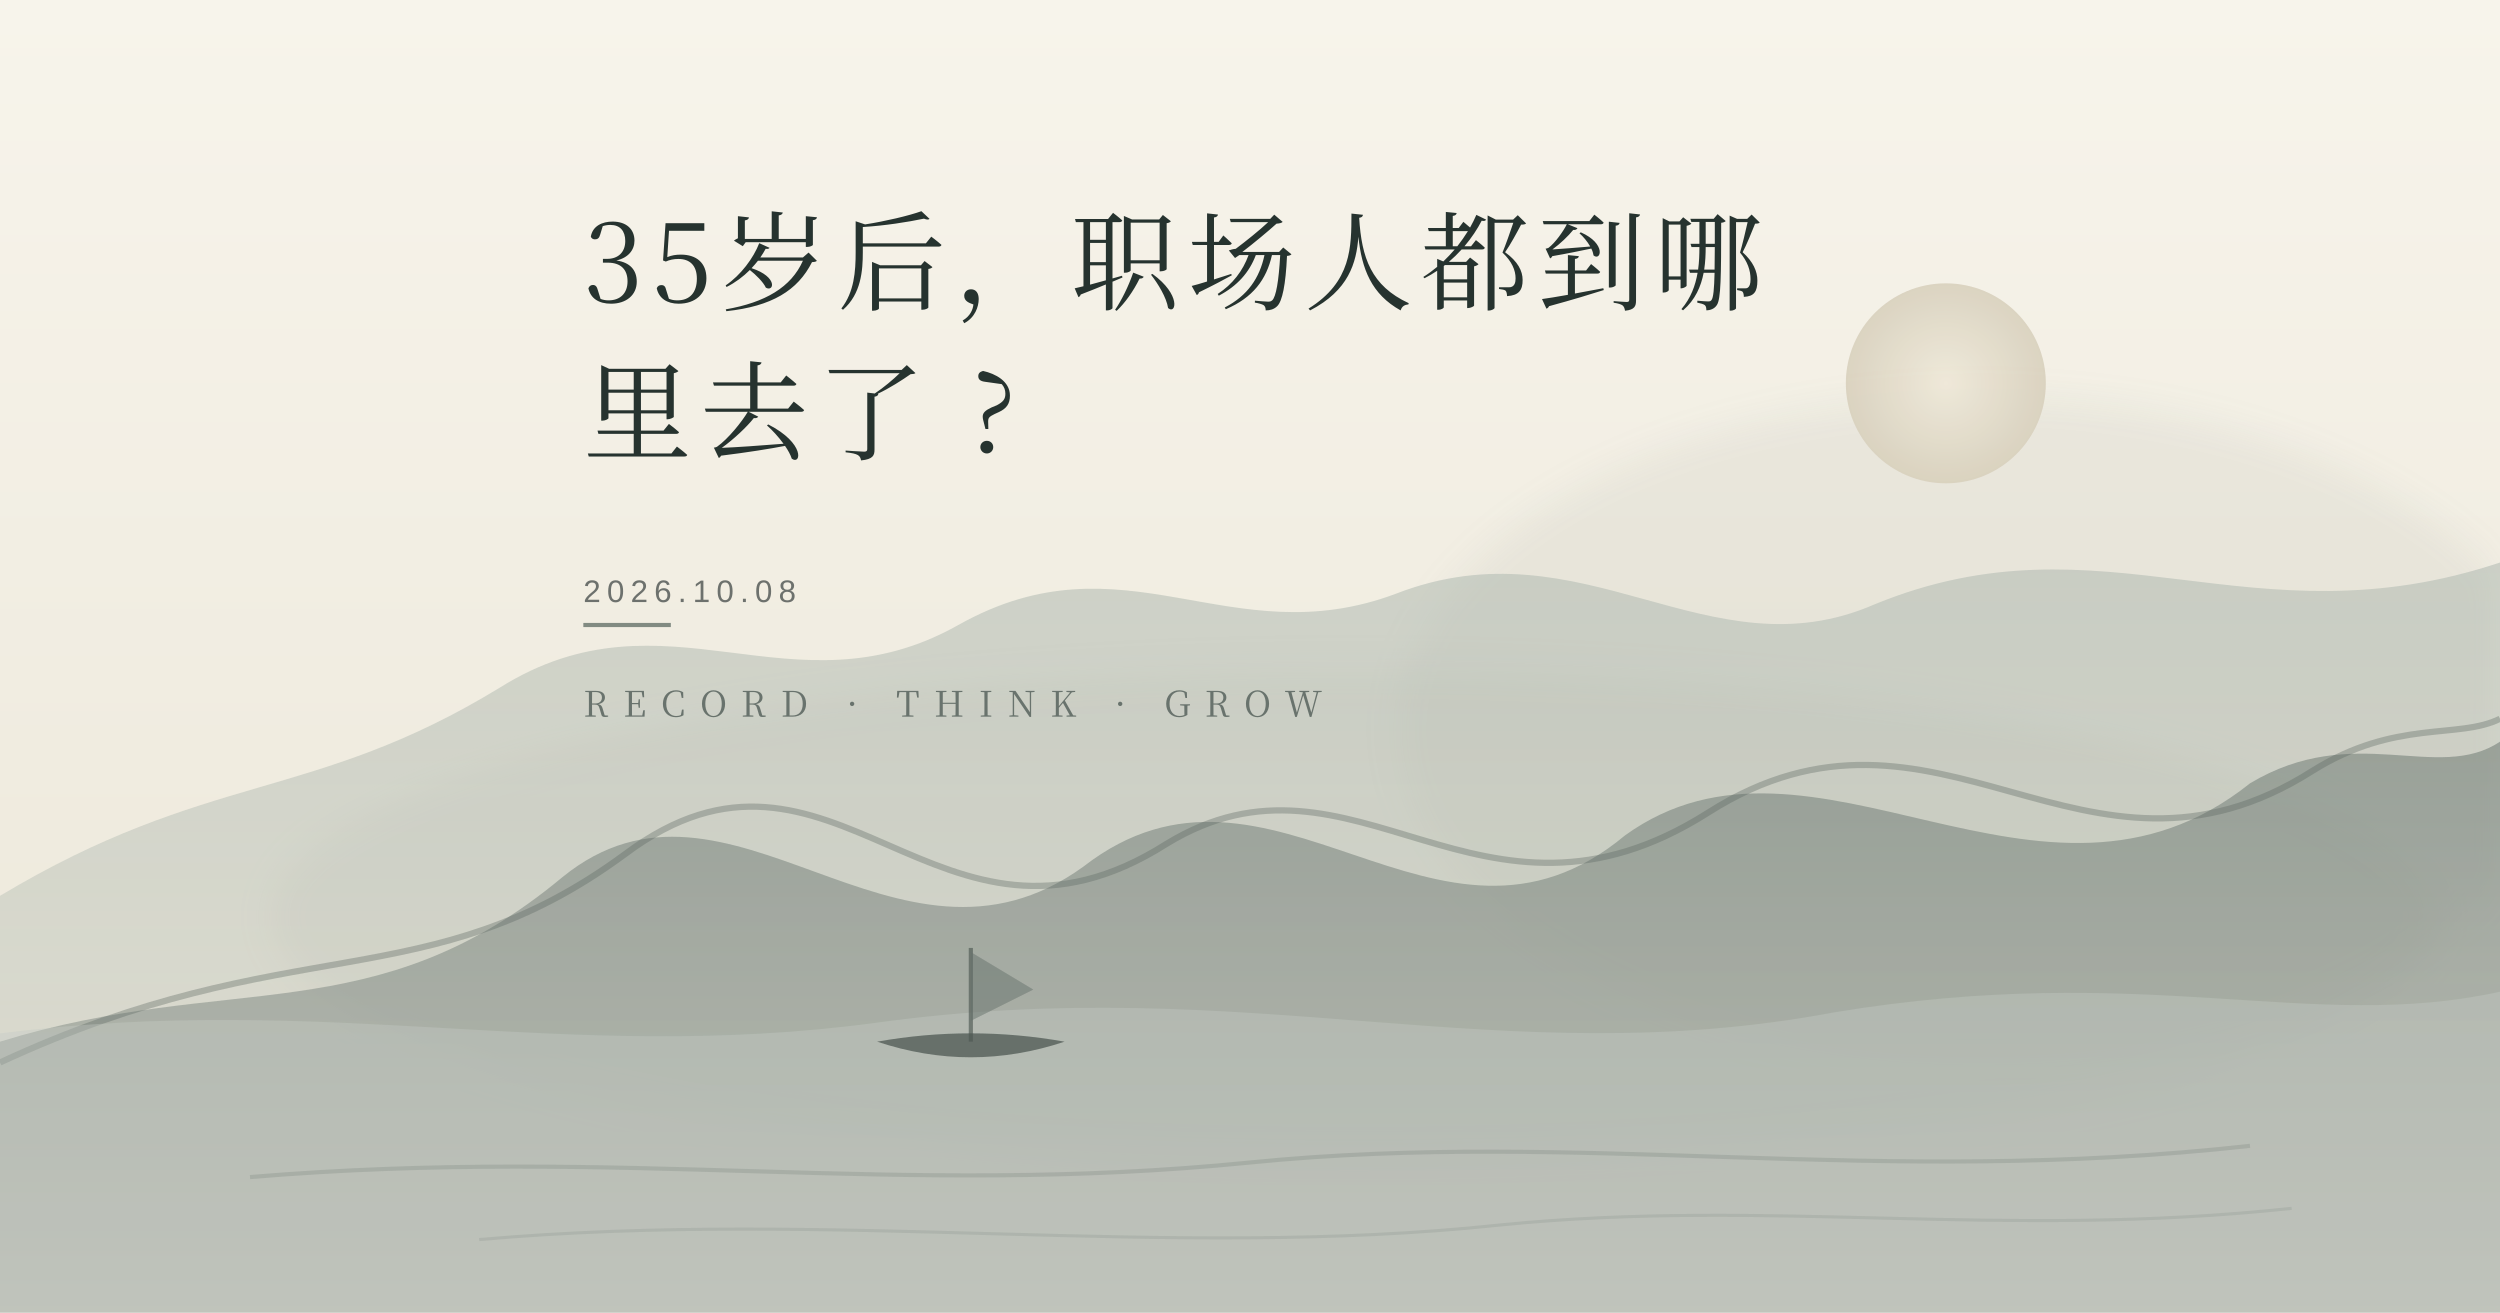
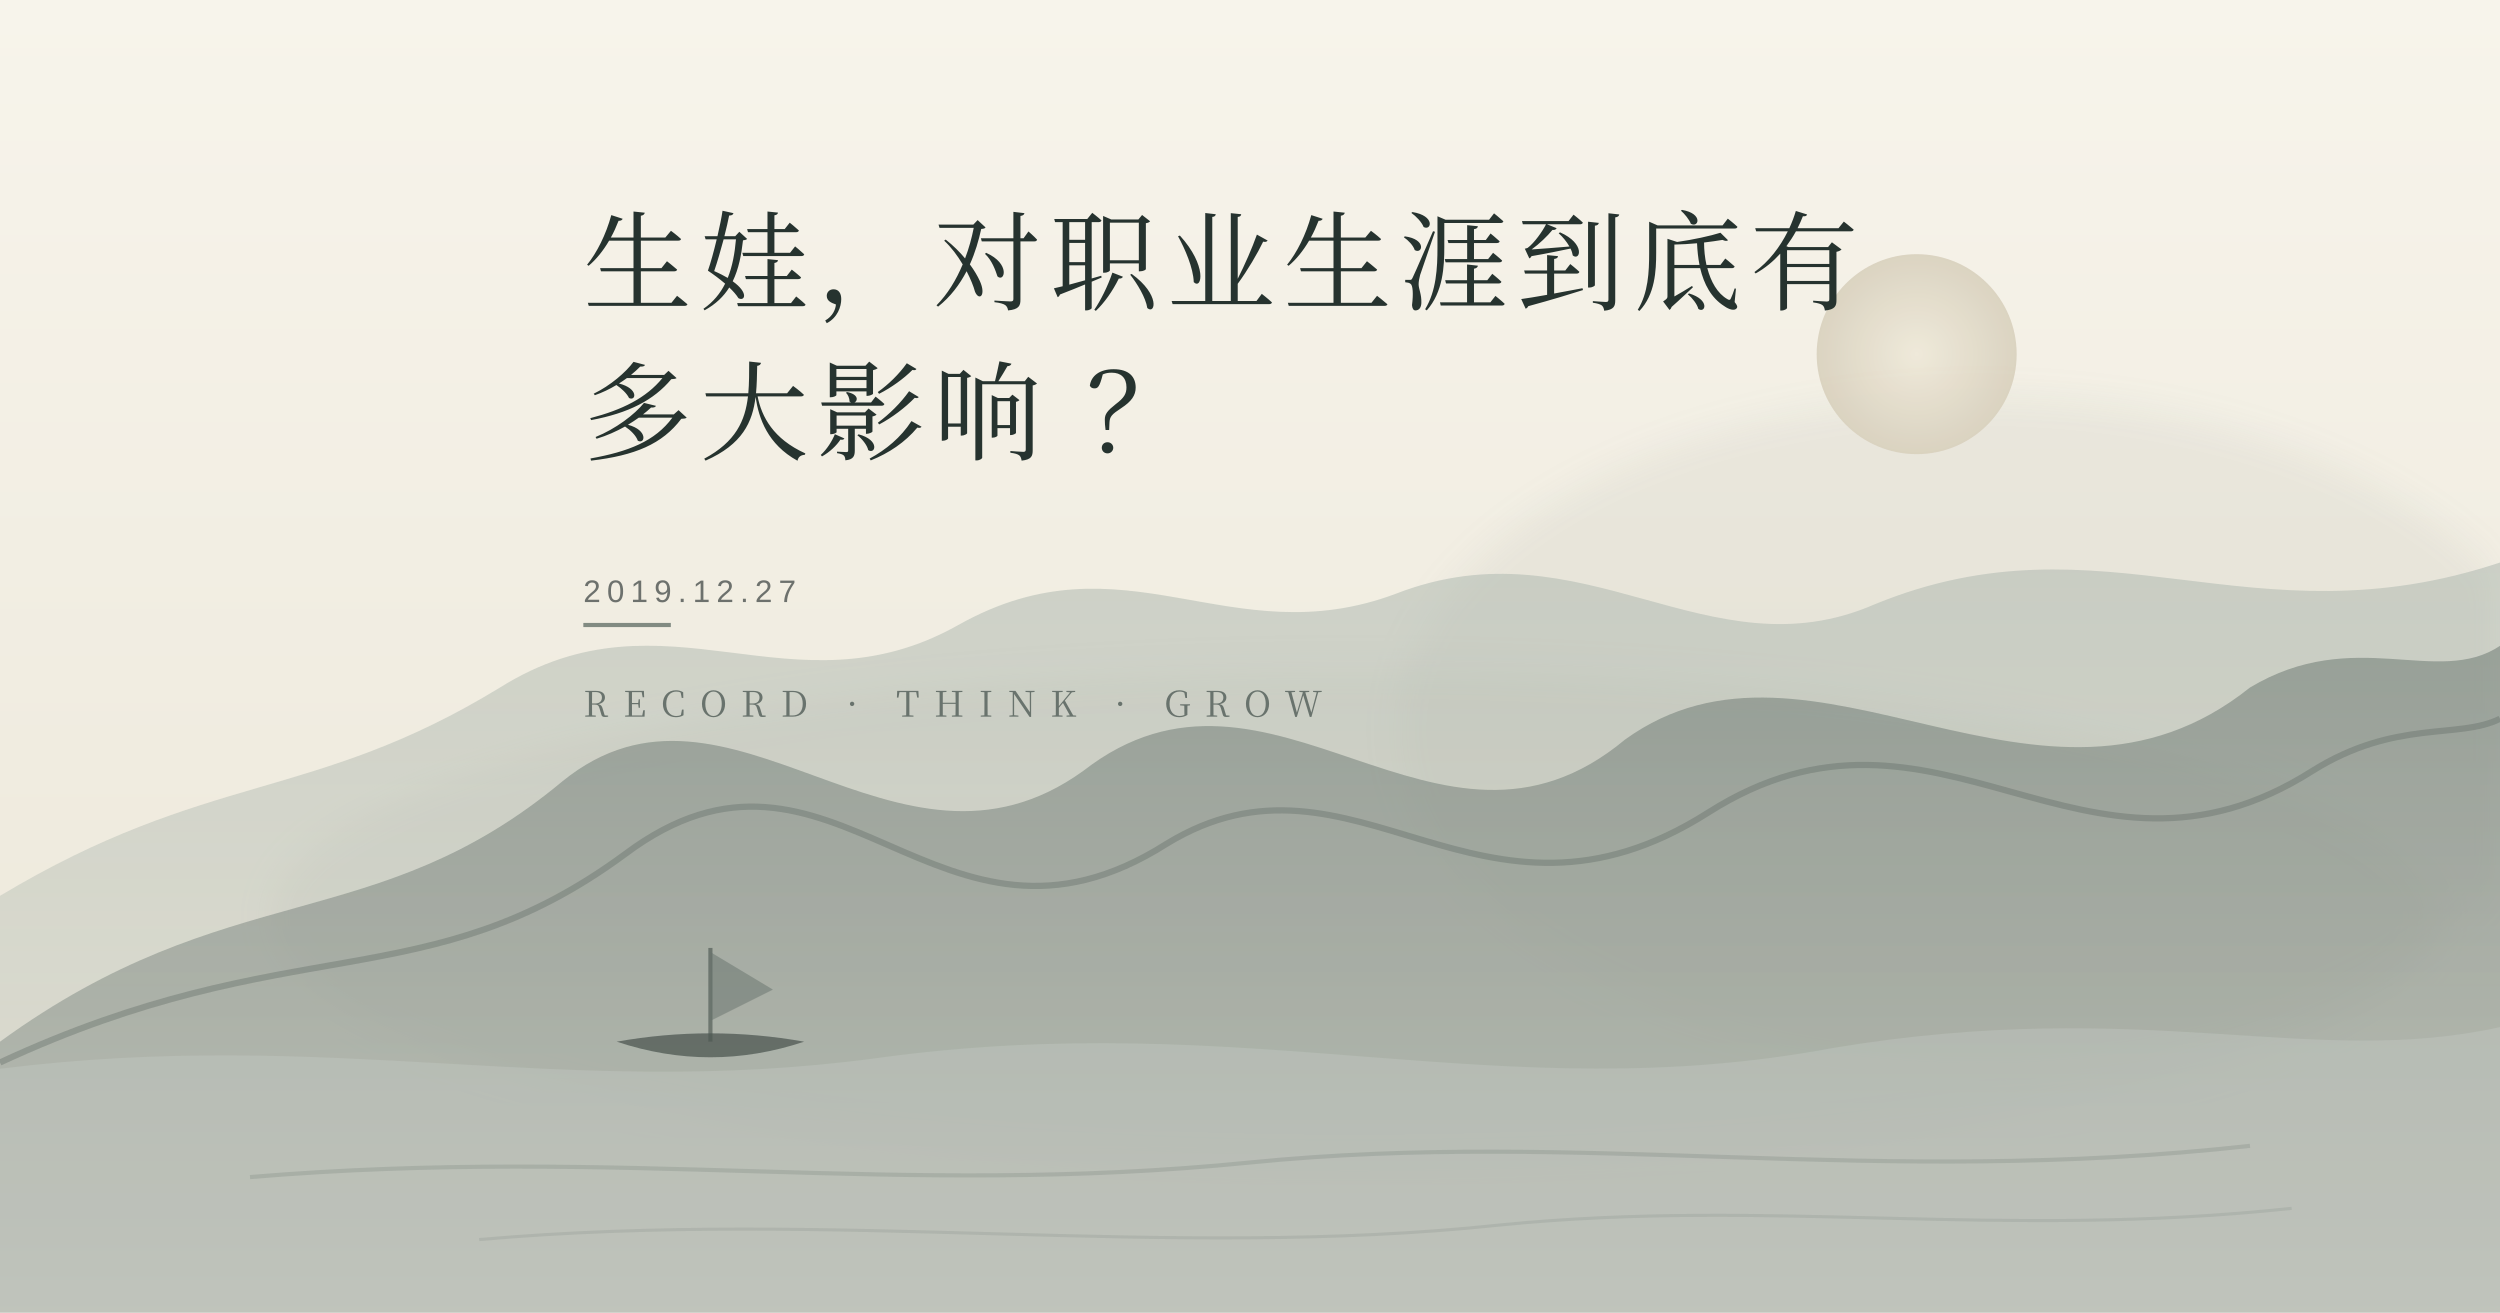
<svg xmlns="http://www.w3.org/2000/svg" width="1200" height="630" viewBox="0 0 1200 630">
  <defs>
    <linearGradient id="paper" x1="0" y1="0" x2="0" y2="1">
      <stop offset="0%" stop-color="#f7f4eb" />
      <stop offset="100%" stop-color="#ebe6d8" />
    </linearGradient>
    <linearGradient id="farMountain" x1="0" y1="0" x2="0" y2="1">
      <stop offset="0%" stop-color="#aeb8b0" />
      <stop offset="100%" stop-color="#d8d8cc" />
    </linearGradient>
    <linearGradient id="nearMountain" x1="0" y1="0" x2="0" y2="1">
      <stop offset="0%" stop-color="#69756f" />
      <stop offset="100%" stop-color="#9ba39b" />
    </linearGradient>
    <filter id="inkBlur">
      <feGaussianBlur stdDeviation="8" />
    </filter>
    <radialGradient id="moon">
      <stop offset="0%" stop-color="#eee8d8" />
      <stop offset="100%" stop-color="#d8d0bd" />
    </radialGradient>
    <style>

      .title {

        font-family:
          "Noto Serif CJK SC",
          "Source Han Serif SC",
          "Songti SC",
          "STSong",
          serif;

        font-size:
          52px;

        font-weight:
          500;

        letter-spacing:
          4px;

        fill:
          #26332f;
      }


      .subtitle {

        font-family:
          "Noto Serif CJK SC",
          "Source Han Serif SC",
          "Songti SC",
          "STSong",
          serif;

        font-size:
          17px;

        letter-spacing:
          7px;

        fill:
          #69736d;
      }


      .date {

        font-family:
          "Helvetica Neue",
          Arial,
          sans-serif;

        font-size:
          15px;

        letter-spacing:
          3px;

        fill:
          #6d716d;
      }

    </style>
  </defs>
  <rect x="0" y="0" width="1200" height="630" fill="url(#paper)" />
  <ellipse cx="650" cy="440" rx="520" ry="120" fill="#89958c" opacity="0.12" filter="url(#inkBlur)" />
  <ellipse cx="950" cy="350" rx="280" ry="160" fill="#738078" opacity="0.08" filter="url(#inkBlur)" />
-   <circle cx="934" cy="184" r="48" fill="url(#moon)" opacity="0.9" />
+   <circle cx="920" cy="170" r="48" fill="url(#moon)" opacity="0.9" />
  <path d="       M0 430        C100 370         150 385         240 330        C320 280         380 345         460 300        C540 255         590 315         670 285        C760 250         820 325         900 290        C1010 245         1080 310         1200 270        L1200 630       L0 630       Z     " fill="url(#farMountain)" opacity="0.55" />
-   <path d="       M0 500        C110 466         180 496         270 421        C350 356         430 481         520 416        C610 346         690 476         780 401        C870 336         980 456         1080 376        C1130 346         1170 376         1200 356        L1200 630       L0 630       Z     " fill="url(#nearMountain)" opacity="0.52" />
+   <path d="       M0 500        C110 420         180 450         270 375        C350 310         430 435         520 370        C610 300         690 430         780 355        C870 290         980 410         1080 330        C1130 300         1170 330         1200 310        L1200 630       L0 630       Z     " fill="url(#nearMountain)" opacity="0.52" />
  <path d="       M0 510        C140 445         205 480         300 410        C400 335         450 475         560 405        C650 350         710 460         820 390        C930 320         1000 440         1110 370        C1150 345         1180 355         1200 345     " fill="none" stroke="#59645e" stroke-width="3" opacity="0.35" />
-   <path d="       M0 496        C160 476         270 511         420 491        C600 466         720 516         880 486        C1030 461         1110 496         1200 476        L1200 630       L0 630       Z     " fill="#c4cbc4" opacity="0.38" />
+   <path d="       M0 513        C160 493         270 528         420 508        C600 483         720 533         880 503        C1030 478         1110 513         1200 493        L1200 630       L0 630       Z     " fill="#c4cbc4" opacity="0.38" />
  <path d="       M120 565        C300 550         430 575         600 558        C760 542         900 570         1080 550     " fill="none" stroke="#77827b" stroke-width="2" opacity="0.28" />
  <path d="       M230 595        C400 580         560 605         720 588        C850 575         960 595         1100 580     " fill="none" stroke="#77827b" stroke-width="1.5" opacity="0.20" />
-   <text x="280" y="145" class="title">35岁后，职场人都到哪</text>
-   <text x="280" y="217" class="title">里去了 ?</text>
+   <text x="280" y="145" class="title">生娃，对职业生涯到底有</text>
+   <text x="280" y="217" class="title">多大影响 ？</text>
  <rect x="280" y="299" width="42" height="2" fill="#52615a" opacity="0.7" />
  <text x="280" y="344" class="subtitle">RECORD · THINK · GROW</text>
-   <text x="280" y="289" class="date">2026.10.08</text>
-   <path d="       M421 500        Q466 492         511 500        Q466 515         421 500        Z     " fill="#4d5752" opacity="0.75" />
-   <line x1="466" y1="500" x2="466" y2="455" stroke="#4d5752" stroke-width="2" opacity="0.65" />
-   <path d="       M466 457       L466 490       L496 475       Z     " fill="#66716b" opacity="0.5" />
+   <text x="280" y="289" class="date">2019.12.27</text>
+   <path d="       M296 500        Q341 492         386 500        Q341 515         296 500        Z     " fill="#4d5752" opacity="0.75" />
+   <line x1="341" y1="500" x2="341" y2="455" stroke="#4d5752" stroke-width="2" opacity="0.65" />
+   <path d="       M341 457       L341 490       L371 475       Z     " fill="#66716b" opacity="0.5" />
</svg>
